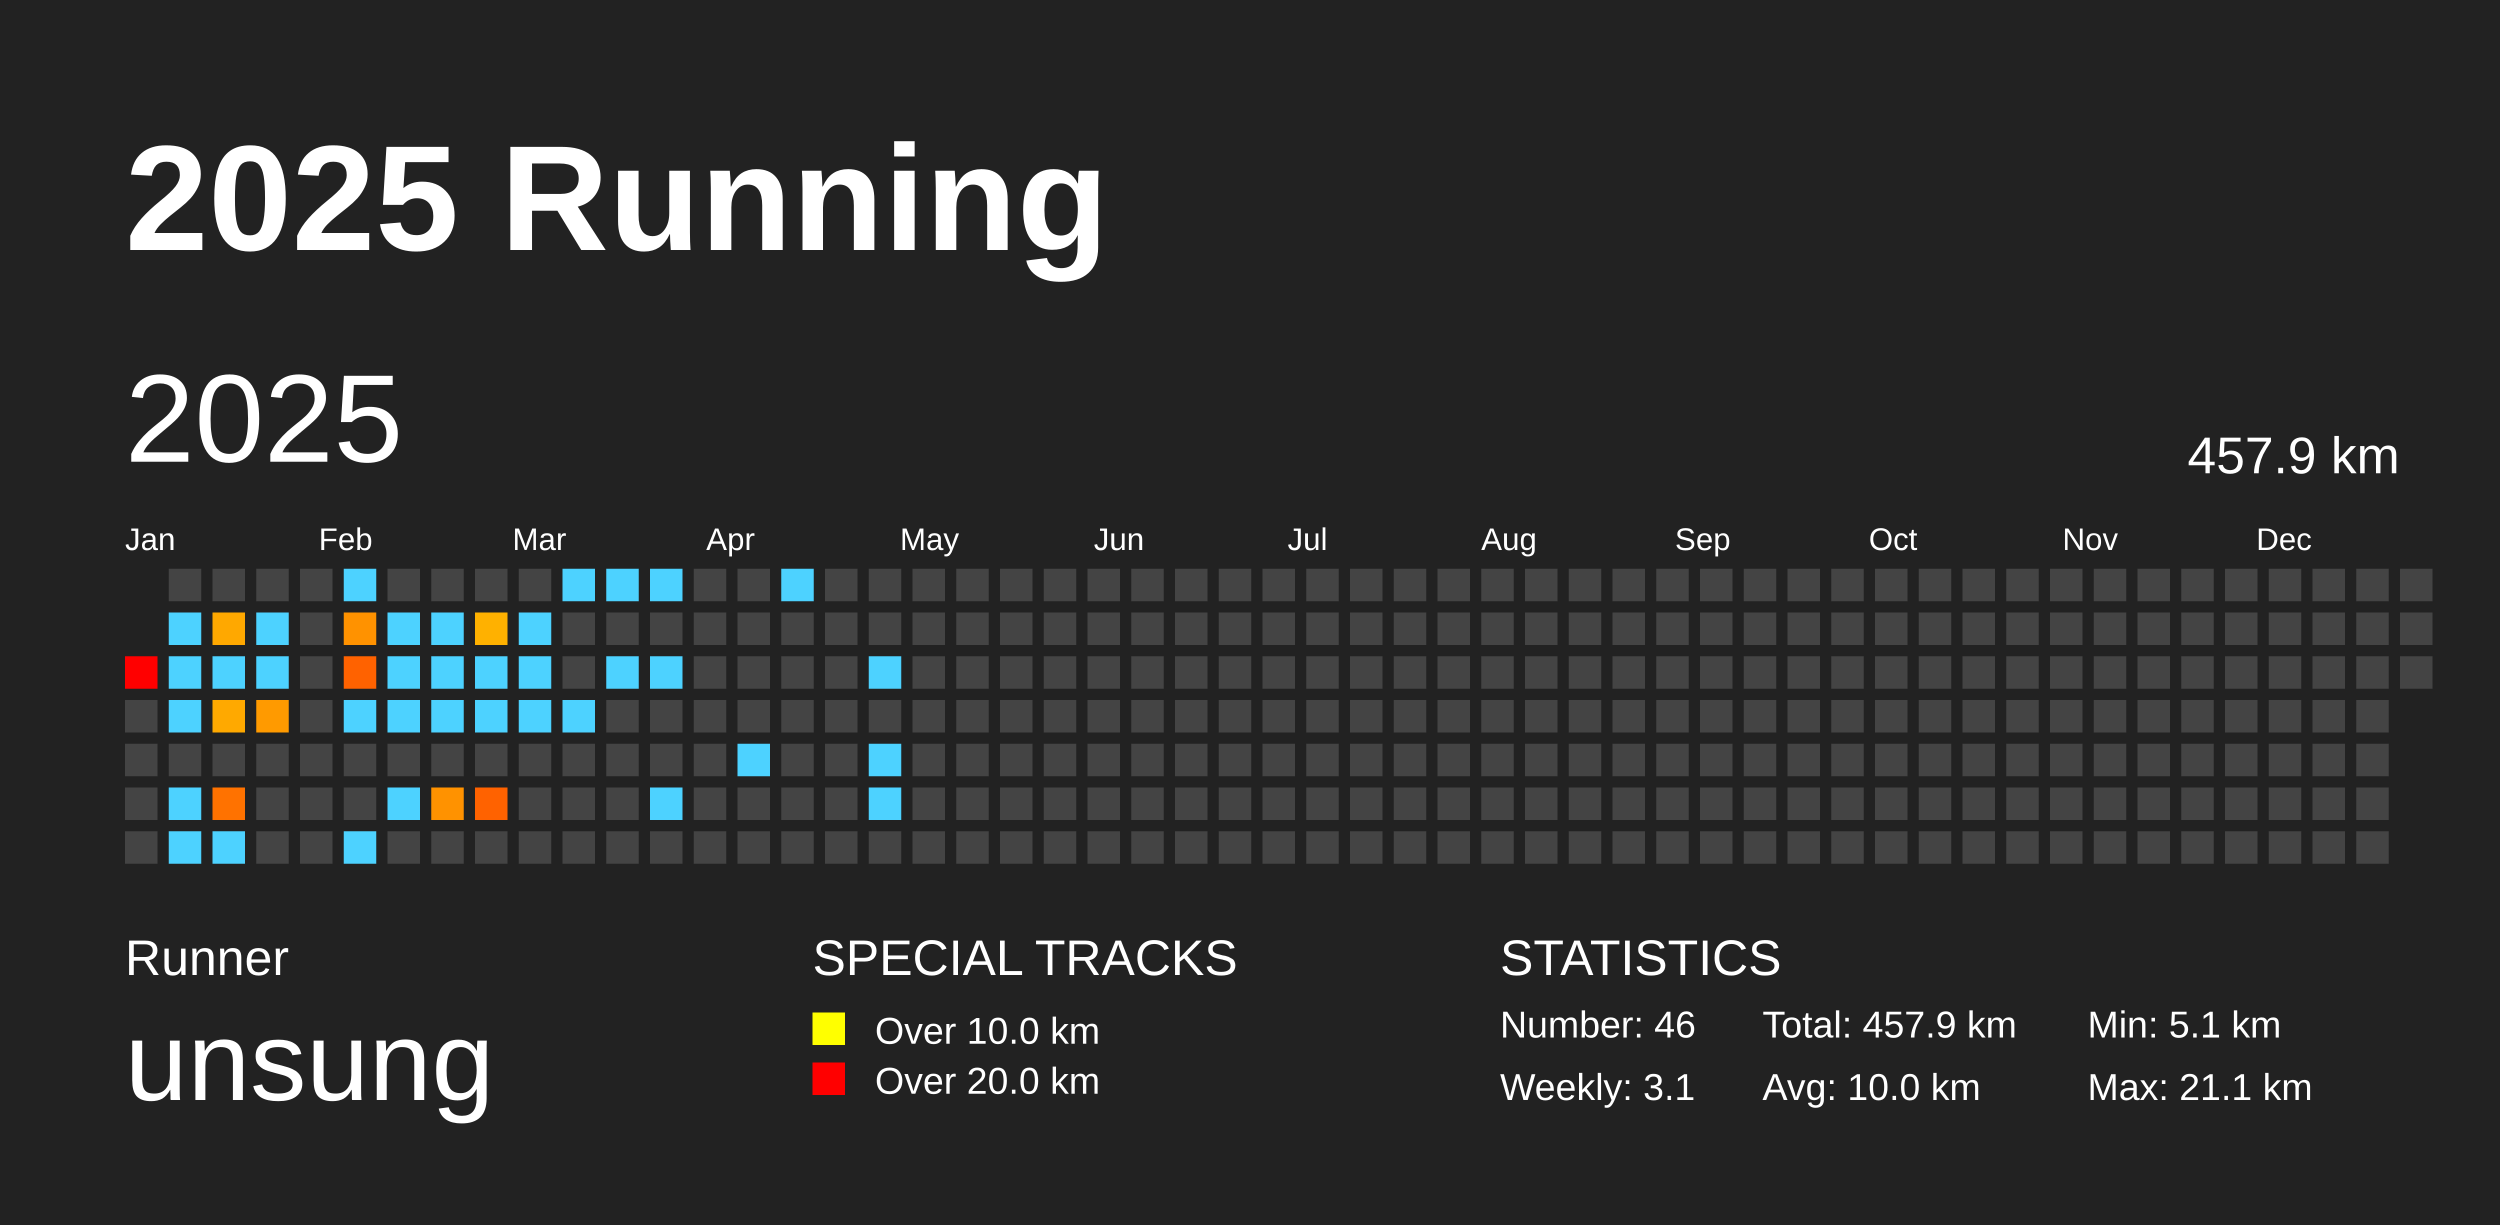
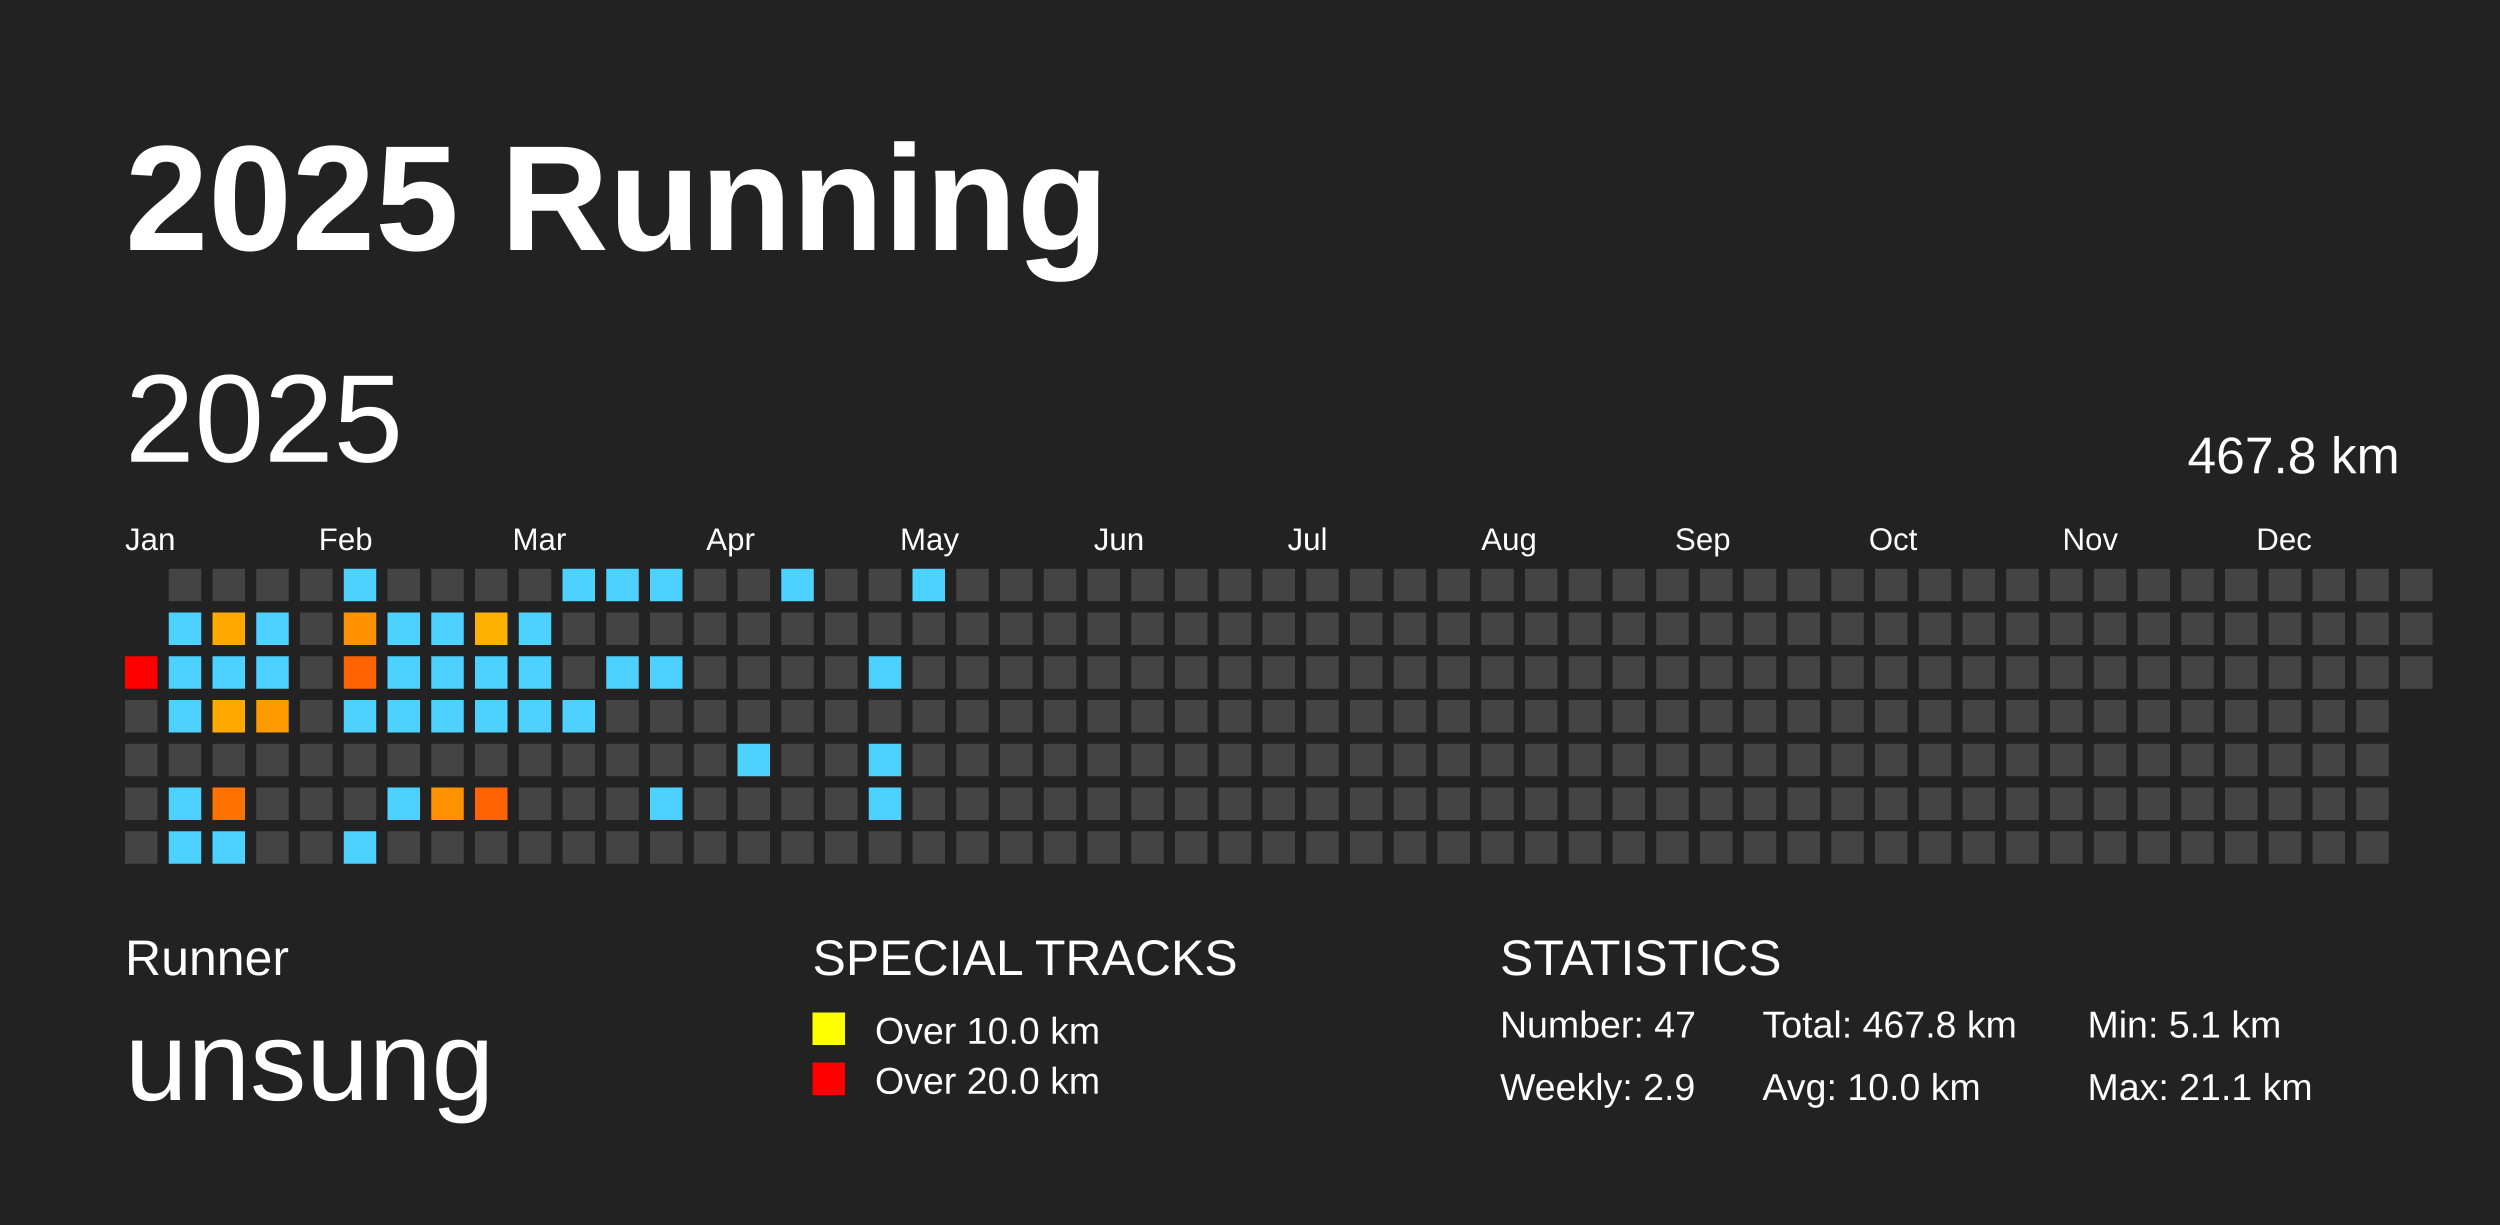
<svg xmlns="http://www.w3.org/2000/svg" baseProfile="full" height="98mm" version="1.1" viewBox="0,0,200,98" width="200mm">
  <defs />
  <rect fill="#222222" height="98" width="200" x="0" y="0" />
  <text fill="#FFFFFF" style="font-size:12px; font-family:Arial; font-weight:bold;" x="10" y="20">2025 Running</text>
  <text fill="#FFFFFF" style="font-size:4px; font-family:Arial" x="10" y="78">Runner</text>
  <text fill="#FFFFFF" style="font-size:9px; font-family:Arial" x="10" y="88">unsung</text>
  <text fill="#FFFFFF" style="font-size:4px; font-family:Arial" x="65" y="78">SPECIAL TRACKS</text>
  <rect fill="yellow" height="2.6" width="2.6" x="65" y="81" />
  <text fill="#FFFFFF" style="font-size:3px; font-family:Arial" x="70" y="83.5">Over 10.0 km</text>
  <rect fill="red" height="2.6" width="2.6" x="65" y="85" />
  <text fill="#FFFFFF" style="font-size:3px; font-family:Arial" x="70" y="87.5">Over 20.0 km</text>
  <text fill="#FFFFFF" style="font-size:4px; font-family:Arial" x="120" y="78">STATISTICS</text>
-   <text fill="#FFFFFF" style="font-size:3px; font-family:Arial" x="120" y="83">Number: 46</text>
-   <text fill="#FFFFFF" style="font-size:3px; font-family:Arial" x="120" y="88">Weekly: 3.1</text>
-   <text fill="#FFFFFF" style="font-size:3px; font-family:Arial" x="141" y="83">Total: 457.9 km</text>
+   <text fill="#FFFFFF" style="font-size:3px; font-family:Arial" x="120" y="83">Number: 47</text>
+   <text fill="#FFFFFF" style="font-size:3px; font-family:Arial" x="120" y="88">Weekly: 2.9</text>
+   <text fill="#FFFFFF" style="font-size:3px; font-family:Arial" x="141" y="83">Total: 467.8 km</text>
  <text fill="#FFFFFF" style="font-size:3px; font-family:Arial" x="141" y="88">Avg: 10.0 km</text>
  <text fill="#FFFFFF" style="font-size:3px; font-family:Arial" x="167" y="83">Min: 5.1 km</text>
  <text fill="#FFFFFF" style="font-size:3px; font-family:Arial" x="167" y="88">Max: 21.1 km</text>
  <text dominant-baseline="hanging" fill="#FFFFFF" style="font-size:10.0px; font-family:Arial;" x="10" y="30">2025</text>
-   <text dominant-baseline="hanging" fill="#FFFFFF" style="font-size:4.125px; font-family:Arial;" x="175" y="35">457.9 km</text>
+   <text dominant-baseline="hanging" fill="#FFFFFF" style="font-size:4.125px; font-family:Arial;" x="175" y="35">467.8 km</text>
  <text fill="#FFFFFF" style="font-size:2.5px; font-family:Arial" x="10.0" y="44">Jan</text>
  <text fill="#FFFFFF" style="font-size:2.5px; font-family:Arial" x="25.5" y="44">Feb</text>
  <text fill="#FFFFFF" style="font-size:2.5px; font-family:Arial" x="41.0" y="44">Mar</text>
  <text fill="#FFFFFF" style="font-size:2.5px; font-family:Arial" x="56.5" y="44">Apr</text>
  <text fill="#FFFFFF" style="font-size:2.5px; font-family:Arial" x="72.0" y="44">May</text>
  <text fill="#FFFFFF" style="font-size:2.5px; font-family:Arial" x="87.5" y="44">Jun</text>
  <text fill="#FFFFFF" style="font-size:2.5px; font-family:Arial" x="103.0" y="44">Jul</text>
  <text fill="#FFFFFF" style="font-size:2.5px; font-family:Arial" x="118.5" y="44">Aug</text>
  <text fill="#FFFFFF" style="font-size:2.5px; font-family:Arial" x="134.0" y="44">Sep</text>
  <text fill="#FFFFFF" style="font-size:2.5px; font-family:Arial" x="149.5" y="44">Oct</text>
  <text fill="#FFFFFF" style="font-size:2.5px; font-family:Arial" x="165.0" y="44">Nov</text>
  <text fill="#FFFFFF" style="font-size:2.5px; font-family:Arial" x="180.5" y="44">Dec</text>
  <rect fill="red" height="2.6" width="2.6" x="10.0" y="52.5" />
  <rect fill="#444444" height="2.6" width="2.6" x="10.0" y="56.0" />
  <rect fill="#444444" height="2.6" width="2.6" x="10.0" y="59.5" />
  <rect fill="#444444" height="2.6" width="2.6" x="10.0" y="63.0" />
  <rect fill="#444444" height="2.6" width="2.6" x="10.0" y="66.5" />
  <rect fill="#444444" height="2.6" width="2.6" x="13.5" y="45.5" />
  <rect fill="#4dd2ff" height="2.6" width="2.6" x="13.5" y="49.0" />
  <rect fill="#4dd2ff" height="2.6" width="2.6" x="13.5" y="52.5" />
  <rect fill="#4dd2ff" height="2.6" width="2.6" x="13.5" y="56.0" />
  <rect fill="#444444" height="2.6" width="2.6" x="13.5" y="59.5" />
  <rect fill="#4dd2ff" height="2.6" width="2.6" x="13.5" y="63.0" />
  <rect fill="#4dd2ff" height="2.6" width="2.6" x="13.5" y="66.5" />
  <rect fill="#444444" height="2.6" width="2.6" x="17.0" y="45.5" />
  <rect fill="#ffa800" height="2.6" width="2.6" x="17.0" y="49.0" />
  <rect fill="#4dd2ff" height="2.6" width="2.6" x="17.0" y="52.5" />
  <rect fill="#ffa900" height="2.6" width="2.6" x="17.0" y="56.0" />
  <rect fill="#444444" height="2.6" width="2.6" x="17.0" y="59.5" />
  <rect fill="#ff7200" height="2.6" width="2.6" x="17.0" y="63.0" />
  <rect fill="#4dd2ff" height="2.6" width="2.6" x="17.0" y="66.5" />
  <rect fill="#444444" height="2.6" width="2.6" x="20.5" y="45.5" />
  <rect fill="#4dd2ff" height="2.6" width="2.6" x="20.5" y="49.0" />
  <rect fill="#4dd2ff" height="2.6" width="2.6" x="20.5" y="52.5" />
  <rect fill="#ff9a00" height="2.6" width="2.6" x="20.5" y="56.0" />
  <rect fill="#444444" height="2.6" width="2.6" x="20.5" y="59.5" />
  <rect fill="#444444" height="2.6" width="2.6" x="20.5" y="63.0" />
  <rect fill="#444444" height="2.6" width="2.6" x="20.5" y="66.5" />
  <rect fill="#444444" height="2.6" width="2.6" x="24.0" y="45.5" />
  <rect fill="#444444" height="2.6" width="2.6" x="24.0" y="49.0" />
  <rect fill="#444444" height="2.6" width="2.6" x="24.0" y="52.5" />
  <rect fill="#444444" height="2.6" width="2.6" x="24.0" y="56.0" />
  <rect fill="#444444" height="2.6" width="2.6" x="24.0" y="59.5" />
  <rect fill="#444444" height="2.6" width="2.6" x="24.0" y="63.0" />
  <rect fill="#444444" height="2.6" width="2.6" x="24.0" y="66.5" />
  <rect fill="#4dd2ff" height="2.6" width="2.6" x="27.5" y="45.5" />
  <rect fill="#ff9200" height="2.6" width="2.6" x="27.5" y="49.0" />
  <rect fill="#ff6200" height="2.6" width="2.6" x="27.5" y="52.5" />
  <rect fill="#4dd2ff" height="2.6" width="2.6" x="27.5" y="56.0" />
  <rect fill="#444444" height="2.6" width="2.6" x="27.5" y="59.5" />
  <rect fill="#444444" height="2.6" width="2.6" x="27.5" y="63.0" />
  <rect fill="#4dd2ff" height="2.6" width="2.6" x="27.5" y="66.5" />
  <rect fill="#444444" height="2.6" width="2.6" x="31.0" y="45.5" />
  <rect fill="#4dd2ff" height="2.6" width="2.6" x="31.0" y="49.0" />
  <rect fill="#4dd2ff" height="2.6" width="2.6" x="31.0" y="52.5" />
  <rect fill="#4dd2ff" height="2.6" width="2.6" x="31.0" y="56.0" />
  <rect fill="#444444" height="2.6" width="2.6" x="31.0" y="59.5" />
  <rect fill="#4dd2ff" height="2.6" width="2.6" x="31.0" y="63.0" />
  <rect fill="#444444" height="2.6" width="2.6" x="31.0" y="66.5" />
  <rect fill="#444444" height="2.6" width="2.6" x="34.5" y="45.5" />
  <rect fill="#4dd2ff" height="2.6" width="2.6" x="34.5" y="49.0" />
  <rect fill="#4dd2ff" height="2.6" width="2.6" x="34.5" y="52.5" />
  <rect fill="#4dd2ff" height="2.6" width="2.6" x="34.5" y="56.0" />
  <rect fill="#444444" height="2.6" width="2.6" x="34.5" y="59.5" />
  <rect fill="#ff9200" height="2.6" width="2.6" x="34.5" y="63.0" />
  <rect fill="#444444" height="2.6" width="2.6" x="34.5" y="66.5" />
  <rect fill="#444444" height="2.6" width="2.6" x="38.0" y="45.5" />
  <rect fill="#ffb100" height="2.6" width="2.6" x="38.0" y="49.0" />
  <rect fill="#4dd2ff" height="2.6" width="2.6" x="38.0" y="52.5" />
  <rect fill="#4dd2ff" height="2.6" width="2.6" x="38.0" y="56.0" />
  <rect fill="#444444" height="2.6" width="2.6" x="38.0" y="59.5" />
  <rect fill="#ff6200" height="2.6" width="2.6" x="38.0" y="63.0" />
  <rect fill="#444444" height="2.6" width="2.6" x="38.0" y="66.5" />
  <rect fill="#444444" height="2.6" width="2.6" x="41.5" y="45.5" />
  <rect fill="#4dd2ff" height="2.6" width="2.6" x="41.5" y="49.0" />
  <rect fill="#4dd2ff" height="2.6" width="2.6" x="41.5" y="52.5" />
  <rect fill="#4dd2ff" height="2.6" width="2.6" x="41.5" y="56.0" />
  <rect fill="#444444" height="2.6" width="2.6" x="41.5" y="59.5" />
  <rect fill="#444444" height="2.6" width="2.6" x="41.5" y="63.0" />
  <rect fill="#444444" height="2.6" width="2.6" x="41.5" y="66.5" />
  <rect fill="#4dd2ff" height="2.6" width="2.6" x="45.0" y="45.5" />
  <rect fill="#444444" height="2.6" width="2.6" x="45.0" y="49.0" />
  <rect fill="#444444" height="2.6" width="2.6" x="45.0" y="52.5" />
  <rect fill="#4dd2ff" height="2.6" width="2.6" x="45.0" y="56.0" />
  <rect fill="#444444" height="2.6" width="2.6" x="45.0" y="59.5" />
  <rect fill="#444444" height="2.6" width="2.6" x="45.0" y="63.0" />
  <rect fill="#444444" height="2.6" width="2.6" x="45.0" y="66.5" />
  <rect fill="#4dd2ff" height="2.6" width="2.6" x="48.5" y="45.5" />
  <rect fill="#444444" height="2.6" width="2.6" x="48.5" y="49.0" />
  <rect fill="#4dd2ff" height="2.6" width="2.6" x="48.5" y="52.5" />
  <rect fill="#444444" height="2.6" width="2.6" x="48.5" y="56.0" />
  <rect fill="#444444" height="2.6" width="2.6" x="48.5" y="59.5" />
  <rect fill="#444444" height="2.6" width="2.6" x="48.5" y="63.0" />
  <rect fill="#444444" height="2.6" width="2.6" x="48.5" y="66.5" />
  <rect fill="#4dd2ff" height="2.6" width="2.6" x="52.0" y="45.5" />
  <rect fill="#444444" height="2.6" width="2.6" x="52.0" y="49.0" />
  <rect fill="#4dd2ff" height="2.6" width="2.6" x="52.0" y="52.5" />
  <rect fill="#444444" height="2.6" width="2.6" x="52.0" y="56.0" />
  <rect fill="#444444" height="2.6" width="2.6" x="52.0" y="59.5" />
  <rect fill="#4dd2ff" height="2.6" width="2.6" x="52.0" y="63.0" />
  <rect fill="#444444" height="2.6" width="2.6" x="52.0" y="66.5" />
  <rect fill="#444444" height="2.6" width="2.6" x="55.5" y="45.5" />
  <rect fill="#444444" height="2.6" width="2.6" x="55.5" y="49.0" />
  <rect fill="#444444" height="2.6" width="2.6" x="55.5" y="52.5" />
  <rect fill="#444444" height="2.6" width="2.6" x="55.5" y="56.0" />
  <rect fill="#444444" height="2.6" width="2.6" x="55.5" y="59.5" />
  <rect fill="#444444" height="2.6" width="2.6" x="55.5" y="63.0" />
  <rect fill="#444444" height="2.6" width="2.6" x="55.5" y="66.5" />
  <rect fill="#444444" height="2.6" width="2.6" x="59.0" y="45.5" />
  <rect fill="#444444" height="2.6" width="2.6" x="59.0" y="49.0" />
  <rect fill="#444444" height="2.6" width="2.6" x="59.0" y="52.5" />
  <rect fill="#444444" height="2.6" width="2.6" x="59.0" y="56.0" />
  <rect fill="#4dd2ff" height="2.6" width="2.6" x="59.0" y="59.5" />
  <rect fill="#444444" height="2.6" width="2.6" x="59.0" y="63.0" />
  <rect fill="#444444" height="2.6" width="2.6" x="59.0" y="66.5" />
  <rect fill="#4dd2ff" height="2.6" width="2.6" x="62.5" y="45.5" />
  <rect fill="#444444" height="2.6" width="2.6" x="62.5" y="49.0" />
  <rect fill="#444444" height="2.6" width="2.6" x="62.5" y="52.5" />
  <rect fill="#444444" height="2.6" width="2.6" x="62.5" y="56.0" />
  <rect fill="#444444" height="2.6" width="2.6" x="62.5" y="59.5" />
  <rect fill="#444444" height="2.6" width="2.6" x="62.5" y="63.0" />
  <rect fill="#444444" height="2.6" width="2.6" x="62.5" y="66.5" />
  <rect fill="#444444" height="2.6" width="2.6" x="66.0" y="45.5" />
  <rect fill="#444444" height="2.6" width="2.6" x="66.0" y="49.0" />
  <rect fill="#444444" height="2.6" width="2.6" x="66.0" y="52.5" />
  <rect fill="#444444" height="2.6" width="2.6" x="66.0" y="56.0" />
  <rect fill="#444444" height="2.6" width="2.6" x="66.0" y="59.5" />
  <rect fill="#444444" height="2.6" width="2.6" x="66.0" y="63.0" />
  <rect fill="#444444" height="2.6" width="2.6" x="66.0" y="66.5" />
  <rect fill="#444444" height="2.6" width="2.6" x="69.5" y="45.5" />
  <rect fill="#444444" height="2.6" width="2.6" x="69.5" y="49.0" />
  <rect fill="#4dd2ff" height="2.6" width="2.6" x="69.5" y="52.5" />
  <rect fill="#444444" height="2.6" width="2.6" x="69.5" y="56.0" />
  <rect fill="#4dd2ff" height="2.6" width="2.6" x="69.5" y="59.5" />
  <rect fill="#4dd2ff" height="2.6" width="2.6" x="69.5" y="63.0" />
  <rect fill="#444444" height="2.6" width="2.6" x="69.5" y="66.5" />
-   <rect fill="#444444" height="2.6" width="2.6" x="73.0" y="45.5" />
+   <rect fill="#4dd2ff" height="2.6" width="2.6" x="73.0" y="45.5" />
  <rect fill="#444444" height="2.6" width="2.6" x="73.0" y="49.0" />
  <rect fill="#444444" height="2.6" width="2.6" x="73.0" y="52.5" />
  <rect fill="#444444" height="2.6" width="2.6" x="73.0" y="56.0" />
  <rect fill="#444444" height="2.6" width="2.6" x="73.0" y="59.5" />
  <rect fill="#444444" height="2.6" width="2.6" x="73.0" y="63.0" />
  <rect fill="#444444" height="2.6" width="2.6" x="73.0" y="66.5" />
  <rect fill="#444444" height="2.6" width="2.6" x="76.5" y="45.5" />
  <rect fill="#444444" height="2.6" width="2.6" x="76.5" y="49.0" />
  <rect fill="#444444" height="2.6" width="2.6" x="76.5" y="52.5" />
  <rect fill="#444444" height="2.6" width="2.6" x="76.5" y="56.0" />
  <rect fill="#444444" height="2.6" width="2.6" x="76.5" y="59.5" />
  <rect fill="#444444" height="2.6" width="2.6" x="76.5" y="63.0" />
  <rect fill="#444444" height="2.6" width="2.6" x="76.5" y="66.5" />
  <rect fill="#444444" height="2.6" width="2.6" x="80.0" y="45.5" />
  <rect fill="#444444" height="2.6" width="2.6" x="80.0" y="49.0" />
  <rect fill="#444444" height="2.6" width="2.6" x="80.0" y="52.5" />
  <rect fill="#444444" height="2.6" width="2.6" x="80.0" y="56.0" />
  <rect fill="#444444" height="2.6" width="2.6" x="80.0" y="59.5" />
  <rect fill="#444444" height="2.6" width="2.6" x="80.0" y="63.0" />
  <rect fill="#444444" height="2.6" width="2.6" x="80.0" y="66.5" />
  <rect fill="#444444" height="2.6" width="2.6" x="83.5" y="45.5" />
  <rect fill="#444444" height="2.6" width="2.6" x="83.5" y="49.0" />
  <rect fill="#444444" height="2.6" width="2.6" x="83.5" y="52.5" />
  <rect fill="#444444" height="2.6" width="2.6" x="83.5" y="56.0" />
  <rect fill="#444444" height="2.6" width="2.6" x="83.5" y="59.5" />
  <rect fill="#444444" height="2.6" width="2.6" x="83.5" y="63.0" />
  <rect fill="#444444" height="2.6" width="2.6" x="83.5" y="66.5" />
  <rect fill="#444444" height="2.6" width="2.6" x="87.0" y="45.5" />
  <rect fill="#444444" height="2.6" width="2.6" x="87.0" y="49.0" />
  <rect fill="#444444" height="2.6" width="2.6" x="87.0" y="52.5" />
  <rect fill="#444444" height="2.6" width="2.6" x="87.0" y="56.0" />
  <rect fill="#444444" height="2.6" width="2.6" x="87.0" y="59.5" />
  <rect fill="#444444" height="2.6" width="2.6" x="87.0" y="63.0" />
  <rect fill="#444444" height="2.6" width="2.6" x="87.0" y="66.5" />
  <rect fill="#444444" height="2.6" width="2.6" x="90.5" y="45.5" />
  <rect fill="#444444" height="2.6" width="2.6" x="90.5" y="49.0" />
  <rect fill="#444444" height="2.6" width="2.6" x="90.5" y="52.5" />
  <rect fill="#444444" height="2.6" width="2.6" x="90.5" y="56.0" />
  <rect fill="#444444" height="2.6" width="2.6" x="90.5" y="59.5" />
  <rect fill="#444444" height="2.6" width="2.6" x="90.5" y="63.0" />
  <rect fill="#444444" height="2.6" width="2.6" x="90.5" y="66.5" />
  <rect fill="#444444" height="2.6" width="2.6" x="94.0" y="45.5" />
  <rect fill="#444444" height="2.6" width="2.6" x="94.0" y="49.0" />
  <rect fill="#444444" height="2.6" width="2.6" x="94.0" y="52.5" />
  <rect fill="#444444" height="2.6" width="2.6" x="94.0" y="56.0" />
  <rect fill="#444444" height="2.6" width="2.6" x="94.0" y="59.5" />
  <rect fill="#444444" height="2.6" width="2.6" x="94.0" y="63.0" />
  <rect fill="#444444" height="2.6" width="2.6" x="94.0" y="66.5" />
  <rect fill="#444444" height="2.6" width="2.6" x="97.5" y="45.5" />
  <rect fill="#444444" height="2.6" width="2.6" x="97.5" y="49.0" />
  <rect fill="#444444" height="2.6" width="2.6" x="97.5" y="52.5" />
  <rect fill="#444444" height="2.6" width="2.6" x="97.5" y="56.0" />
  <rect fill="#444444" height="2.6" width="2.6" x="97.5" y="59.5" />
  <rect fill="#444444" height="2.6" width="2.6" x="97.5" y="63.0" />
  <rect fill="#444444" height="2.6" width="2.6" x="97.5" y="66.5" />
  <rect fill="#444444" height="2.6" width="2.6" x="101.0" y="45.5" />
  <rect fill="#444444" height="2.6" width="2.6" x="101.0" y="49.0" />
  <rect fill="#444444" height="2.6" width="2.6" x="101.0" y="52.5" />
  <rect fill="#444444" height="2.6" width="2.6" x="101.0" y="56.0" />
  <rect fill="#444444" height="2.6" width="2.6" x="101.0" y="59.5" />
  <rect fill="#444444" height="2.6" width="2.6" x="101.0" y="63.0" />
  <rect fill="#444444" height="2.6" width="2.6" x="101.0" y="66.5" />
  <rect fill="#444444" height="2.6" width="2.6" x="104.5" y="45.5" />
  <rect fill="#444444" height="2.6" width="2.6" x="104.5" y="49.0" />
  <rect fill="#444444" height="2.6" width="2.6" x="104.5" y="52.5" />
  <rect fill="#444444" height="2.6" width="2.6" x="104.5" y="56.0" />
  <rect fill="#444444" height="2.6" width="2.6" x="104.5" y="59.5" />
  <rect fill="#444444" height="2.6" width="2.6" x="104.5" y="63.0" />
  <rect fill="#444444" height="2.6" width="2.6" x="104.5" y="66.5" />
  <rect fill="#444444" height="2.6" width="2.6" x="108.0" y="45.5" />
  <rect fill="#444444" height="2.6" width="2.6" x="108.0" y="49.0" />
  <rect fill="#444444" height="2.6" width="2.6" x="108.0" y="52.5" />
  <rect fill="#444444" height="2.6" width="2.6" x="108.0" y="56.0" />
  <rect fill="#444444" height="2.6" width="2.6" x="108.0" y="59.5" />
  <rect fill="#444444" height="2.6" width="2.6" x="108.0" y="63.0" />
  <rect fill="#444444" height="2.6" width="2.6" x="108.0" y="66.5" />
  <rect fill="#444444" height="2.6" width="2.6" x="111.5" y="45.5" />
  <rect fill="#444444" height="2.6" width="2.6" x="111.5" y="49.0" />
  <rect fill="#444444" height="2.6" width="2.6" x="111.5" y="52.5" />
  <rect fill="#444444" height="2.6" width="2.6" x="111.5" y="56.0" />
  <rect fill="#444444" height="2.6" width="2.6" x="111.5" y="59.5" />
  <rect fill="#444444" height="2.6" width="2.6" x="111.5" y="63.0" />
  <rect fill="#444444" height="2.6" width="2.6" x="111.5" y="66.5" />
  <rect fill="#444444" height="2.6" width="2.6" x="115.0" y="45.5" />
  <rect fill="#444444" height="2.6" width="2.6" x="115.0" y="49.0" />
  <rect fill="#444444" height="2.6" width="2.6" x="115.0" y="52.5" />
  <rect fill="#444444" height="2.6" width="2.6" x="115.0" y="56.0" />
  <rect fill="#444444" height="2.6" width="2.6" x="115.0" y="59.5" />
  <rect fill="#444444" height="2.6" width="2.6" x="115.0" y="63.0" />
  <rect fill="#444444" height="2.6" width="2.6" x="115.0" y="66.5" />
  <rect fill="#444444" height="2.6" width="2.6" x="118.5" y="45.5" />
  <rect fill="#444444" height="2.6" width="2.6" x="118.5" y="49.0" />
  <rect fill="#444444" height="2.6" width="2.6" x="118.5" y="52.5" />
  <rect fill="#444444" height="2.6" width="2.6" x="118.5" y="56.0" />
  <rect fill="#444444" height="2.6" width="2.6" x="118.5" y="59.5" />
  <rect fill="#444444" height="2.6" width="2.6" x="118.5" y="63.0" />
  <rect fill="#444444" height="2.6" width="2.6" x="118.5" y="66.5" />
  <rect fill="#444444" height="2.6" width="2.6" x="122.0" y="45.5" />
  <rect fill="#444444" height="2.6" width="2.6" x="122.0" y="49.0" />
  <rect fill="#444444" height="2.6" width="2.6" x="122.0" y="52.5" />
  <rect fill="#444444" height="2.6" width="2.6" x="122.0" y="56.0" />
  <rect fill="#444444" height="2.6" width="2.6" x="122.0" y="59.5" />
  <rect fill="#444444" height="2.6" width="2.6" x="122.0" y="63.0" />
  <rect fill="#444444" height="2.6" width="2.6" x="122.0" y="66.5" />
  <rect fill="#444444" height="2.6" width="2.6" x="125.5" y="45.5" />
  <rect fill="#444444" height="2.6" width="2.6" x="125.5" y="49.0" />
  <rect fill="#444444" height="2.6" width="2.6" x="125.5" y="52.5" />
  <rect fill="#444444" height="2.6" width="2.6" x="125.5" y="56.0" />
  <rect fill="#444444" height="2.6" width="2.6" x="125.5" y="59.5" />
  <rect fill="#444444" height="2.6" width="2.6" x="125.5" y="63.0" />
  <rect fill="#444444" height="2.6" width="2.6" x="125.5" y="66.5" />
  <rect fill="#444444" height="2.6" width="2.6" x="129.0" y="45.5" />
  <rect fill="#444444" height="2.6" width="2.6" x="129.0" y="49.0" />
  <rect fill="#444444" height="2.6" width="2.6" x="129.0" y="52.5" />
  <rect fill="#444444" height="2.6" width="2.6" x="129.0" y="56.0" />
  <rect fill="#444444" height="2.6" width="2.6" x="129.0" y="59.5" />
  <rect fill="#444444" height="2.6" width="2.6" x="129.0" y="63.0" />
  <rect fill="#444444" height="2.6" width="2.6" x="129.0" y="66.5" />
  <rect fill="#444444" height="2.6" width="2.6" x="132.5" y="45.5" />
  <rect fill="#444444" height="2.6" width="2.6" x="132.5" y="49.0" />
  <rect fill="#444444" height="2.6" width="2.6" x="132.5" y="52.5" />
  <rect fill="#444444" height="2.6" width="2.6" x="132.5" y="56.0" />
  <rect fill="#444444" height="2.6" width="2.6" x="132.5" y="59.5" />
  <rect fill="#444444" height="2.6" width="2.6" x="132.5" y="63.0" />
  <rect fill="#444444" height="2.6" width="2.6" x="132.5" y="66.5" />
  <rect fill="#444444" height="2.6" width="2.6" x="136.0" y="45.5" />
  <rect fill="#444444" height="2.6" width="2.6" x="136.0" y="49.0" />
  <rect fill="#444444" height="2.6" width="2.6" x="136.0" y="52.5" />
  <rect fill="#444444" height="2.6" width="2.6" x="136.0" y="56.0" />
  <rect fill="#444444" height="2.6" width="2.6" x="136.0" y="59.5" />
  <rect fill="#444444" height="2.6" width="2.6" x="136.0" y="63.0" />
  <rect fill="#444444" height="2.6" width="2.6" x="136.0" y="66.5" />
  <rect fill="#444444" height="2.6" width="2.6" x="139.5" y="45.5" />
  <rect fill="#444444" height="2.6" width="2.6" x="139.5" y="49.0" />
  <rect fill="#444444" height="2.6" width="2.6" x="139.5" y="52.5" />
  <rect fill="#444444" height="2.6" width="2.6" x="139.5" y="56.0" />
  <rect fill="#444444" height="2.6" width="2.6" x="139.5" y="59.5" />
  <rect fill="#444444" height="2.6" width="2.6" x="139.5" y="63.0" />
  <rect fill="#444444" height="2.6" width="2.6" x="139.5" y="66.5" />
  <rect fill="#444444" height="2.6" width="2.6" x="143.0" y="45.5" />
  <rect fill="#444444" height="2.6" width="2.6" x="143.0" y="49.0" />
  <rect fill="#444444" height="2.6" width="2.6" x="143.0" y="52.5" />
  <rect fill="#444444" height="2.6" width="2.6" x="143.0" y="56.0" />
  <rect fill="#444444" height="2.6" width="2.6" x="143.0" y="59.5" />
  <rect fill="#444444" height="2.6" width="2.6" x="143.0" y="63.0" />
  <rect fill="#444444" height="2.6" width="2.6" x="143.0" y="66.5" />
  <rect fill="#444444" height="2.6" width="2.6" x="146.5" y="45.5" />
  <rect fill="#444444" height="2.6" width="2.6" x="146.5" y="49.0" />
  <rect fill="#444444" height="2.6" width="2.6" x="146.5" y="52.5" />
  <rect fill="#444444" height="2.6" width="2.6" x="146.5" y="56.0" />
  <rect fill="#444444" height="2.6" width="2.6" x="146.5" y="59.5" />
  <rect fill="#444444" height="2.6" width="2.6" x="146.5" y="63.0" />
  <rect fill="#444444" height="2.6" width="2.6" x="146.5" y="66.5" />
  <rect fill="#444444" height="2.6" width="2.6" x="150.0" y="45.5" />
  <rect fill="#444444" height="2.6" width="2.6" x="150.0" y="49.0" />
  <rect fill="#444444" height="2.6" width="2.6" x="150.0" y="52.5" />
  <rect fill="#444444" height="2.6" width="2.6" x="150.0" y="56.0" />
  <rect fill="#444444" height="2.6" width="2.6" x="150.0" y="59.5" />
  <rect fill="#444444" height="2.6" width="2.6" x="150.0" y="63.0" />
  <rect fill="#444444" height="2.6" width="2.6" x="150.0" y="66.5" />
  <rect fill="#444444" height="2.6" width="2.6" x="153.5" y="45.5" />
  <rect fill="#444444" height="2.6" width="2.6" x="153.5" y="49.0" />
  <rect fill="#444444" height="2.6" width="2.6" x="153.5" y="52.5" />
  <rect fill="#444444" height="2.6" width="2.6" x="153.5" y="56.0" />
  <rect fill="#444444" height="2.6" width="2.6" x="153.5" y="59.5" />
  <rect fill="#444444" height="2.6" width="2.6" x="153.5" y="63.0" />
  <rect fill="#444444" height="2.6" width="2.6" x="153.5" y="66.5" />
  <rect fill="#444444" height="2.6" width="2.6" x="157.0" y="45.5" />
  <rect fill="#444444" height="2.6" width="2.6" x="157.0" y="49.0" />
  <rect fill="#444444" height="2.6" width="2.6" x="157.0" y="52.5" />
  <rect fill="#444444" height="2.6" width="2.6" x="157.0" y="56.0" />
  <rect fill="#444444" height="2.6" width="2.6" x="157.0" y="59.5" />
  <rect fill="#444444" height="2.6" width="2.6" x="157.0" y="63.0" />
  <rect fill="#444444" height="2.6" width="2.6" x="157.0" y="66.5" />
  <rect fill="#444444" height="2.6" width="2.6" x="160.5" y="45.5" />
  <rect fill="#444444" height="2.6" width="2.6" x="160.5" y="49.0" />
  <rect fill="#444444" height="2.6" width="2.6" x="160.5" y="52.5" />
  <rect fill="#444444" height="2.6" width="2.6" x="160.5" y="56.0" />
  <rect fill="#444444" height="2.6" width="2.6" x="160.5" y="59.5" />
  <rect fill="#444444" height="2.6" width="2.6" x="160.5" y="63.0" />
  <rect fill="#444444" height="2.6" width="2.6" x="160.5" y="66.5" />
  <rect fill="#444444" height="2.6" width="2.6" x="164.0" y="45.5" />
  <rect fill="#444444" height="2.6" width="2.6" x="164.0" y="49.0" />
  <rect fill="#444444" height="2.6" width="2.6" x="164.0" y="52.5" />
  <rect fill="#444444" height="2.6" width="2.6" x="164.0" y="56.0" />
  <rect fill="#444444" height="2.6" width="2.6" x="164.0" y="59.5" />
  <rect fill="#444444" height="2.6" width="2.6" x="164.0" y="63.0" />
  <rect fill="#444444" height="2.6" width="2.6" x="164.0" y="66.5" />
  <rect fill="#444444" height="2.6" width="2.6" x="167.5" y="45.5" />
  <rect fill="#444444" height="2.6" width="2.6" x="167.5" y="49.0" />
  <rect fill="#444444" height="2.6" width="2.6" x="167.5" y="52.5" />
  <rect fill="#444444" height="2.6" width="2.6" x="167.5" y="56.0" />
  <rect fill="#444444" height="2.6" width="2.6" x="167.5" y="59.5" />
  <rect fill="#444444" height="2.6" width="2.6" x="167.5" y="63.0" />
  <rect fill="#444444" height="2.6" width="2.6" x="167.5" y="66.5" />
  <rect fill="#444444" height="2.6" width="2.6" x="171.0" y="45.5" />
  <rect fill="#444444" height="2.6" width="2.6" x="171.0" y="49.0" />
  <rect fill="#444444" height="2.6" width="2.6" x="171.0" y="52.5" />
  <rect fill="#444444" height="2.6" width="2.6" x="171.0" y="56.0" />
  <rect fill="#444444" height="2.6" width="2.6" x="171.0" y="59.5" />
  <rect fill="#444444" height="2.6" width="2.6" x="171.0" y="63.0" />
  <rect fill="#444444" height="2.6" width="2.6" x="171.0" y="66.5" />
  <rect fill="#444444" height="2.6" width="2.6" x="174.5" y="45.5" />
  <rect fill="#444444" height="2.6" width="2.6" x="174.5" y="49.0" />
  <rect fill="#444444" height="2.6" width="2.6" x="174.5" y="52.5" />
  <rect fill="#444444" height="2.6" width="2.6" x="174.5" y="56.0" />
  <rect fill="#444444" height="2.6" width="2.6" x="174.5" y="59.5" />
  <rect fill="#444444" height="2.6" width="2.6" x="174.5" y="63.0" />
  <rect fill="#444444" height="2.6" width="2.6" x="174.5" y="66.5" />
  <rect fill="#444444" height="2.6" width="2.6" x="178.0" y="45.5" />
  <rect fill="#444444" height="2.6" width="2.6" x="178.0" y="49.0" />
  <rect fill="#444444" height="2.6" width="2.6" x="178.0" y="52.5" />
  <rect fill="#444444" height="2.6" width="2.6" x="178.0" y="56.0" />
  <rect fill="#444444" height="2.6" width="2.6" x="178.0" y="59.5" />
  <rect fill="#444444" height="2.6" width="2.6" x="178.0" y="63.0" />
  <rect fill="#444444" height="2.6" width="2.6" x="178.0" y="66.5" />
  <rect fill="#444444" height="2.6" width="2.6" x="181.5" y="45.5" />
  <rect fill="#444444" height="2.6" width="2.6" x="181.5" y="49.0" />
  <rect fill="#444444" height="2.6" width="2.6" x="181.5" y="52.5" />
  <rect fill="#444444" height="2.6" width="2.6" x="181.5" y="56.0" />
  <rect fill="#444444" height="2.6" width="2.6" x="181.5" y="59.5" />
  <rect fill="#444444" height="2.6" width="2.6" x="181.5" y="63.0" />
  <rect fill="#444444" height="2.6" width="2.6" x="181.5" y="66.5" />
  <rect fill="#444444" height="2.6" width="2.6" x="185.0" y="45.5" />
  <rect fill="#444444" height="2.6" width="2.6" x="185.0" y="49.0" />
  <rect fill="#444444" height="2.6" width="2.6" x="185.0" y="52.5" />
  <rect fill="#444444" height="2.6" width="2.6" x="185.0" y="56.0" />
  <rect fill="#444444" height="2.6" width="2.6" x="185.0" y="59.5" />
  <rect fill="#444444" height="2.6" width="2.6" x="185.0" y="63.0" />
  <rect fill="#444444" height="2.6" width="2.6" x="185.0" y="66.5" />
  <rect fill="#444444" height="2.6" width="2.6" x="188.5" y="45.5" />
  <rect fill="#444444" height="2.6" width="2.6" x="188.5" y="49.0" />
  <rect fill="#444444" height="2.6" width="2.6" x="188.5" y="52.5" />
  <rect fill="#444444" height="2.6" width="2.6" x="188.5" y="56.0" />
  <rect fill="#444444" height="2.6" width="2.6" x="188.5" y="59.5" />
  <rect fill="#444444" height="2.6" width="2.6" x="188.5" y="63.0" />
  <rect fill="#444444" height="2.6" width="2.6" x="188.5" y="66.5" />
  <rect fill="#444444" height="2.6" width="2.6" x="192.0" y="45.5" />
  <rect fill="#444444" height="2.6" width="2.6" x="192.0" y="49.0" />
  <rect fill="#444444" height="2.6" width="2.6" x="192.0" y="52.5" />
</svg>
